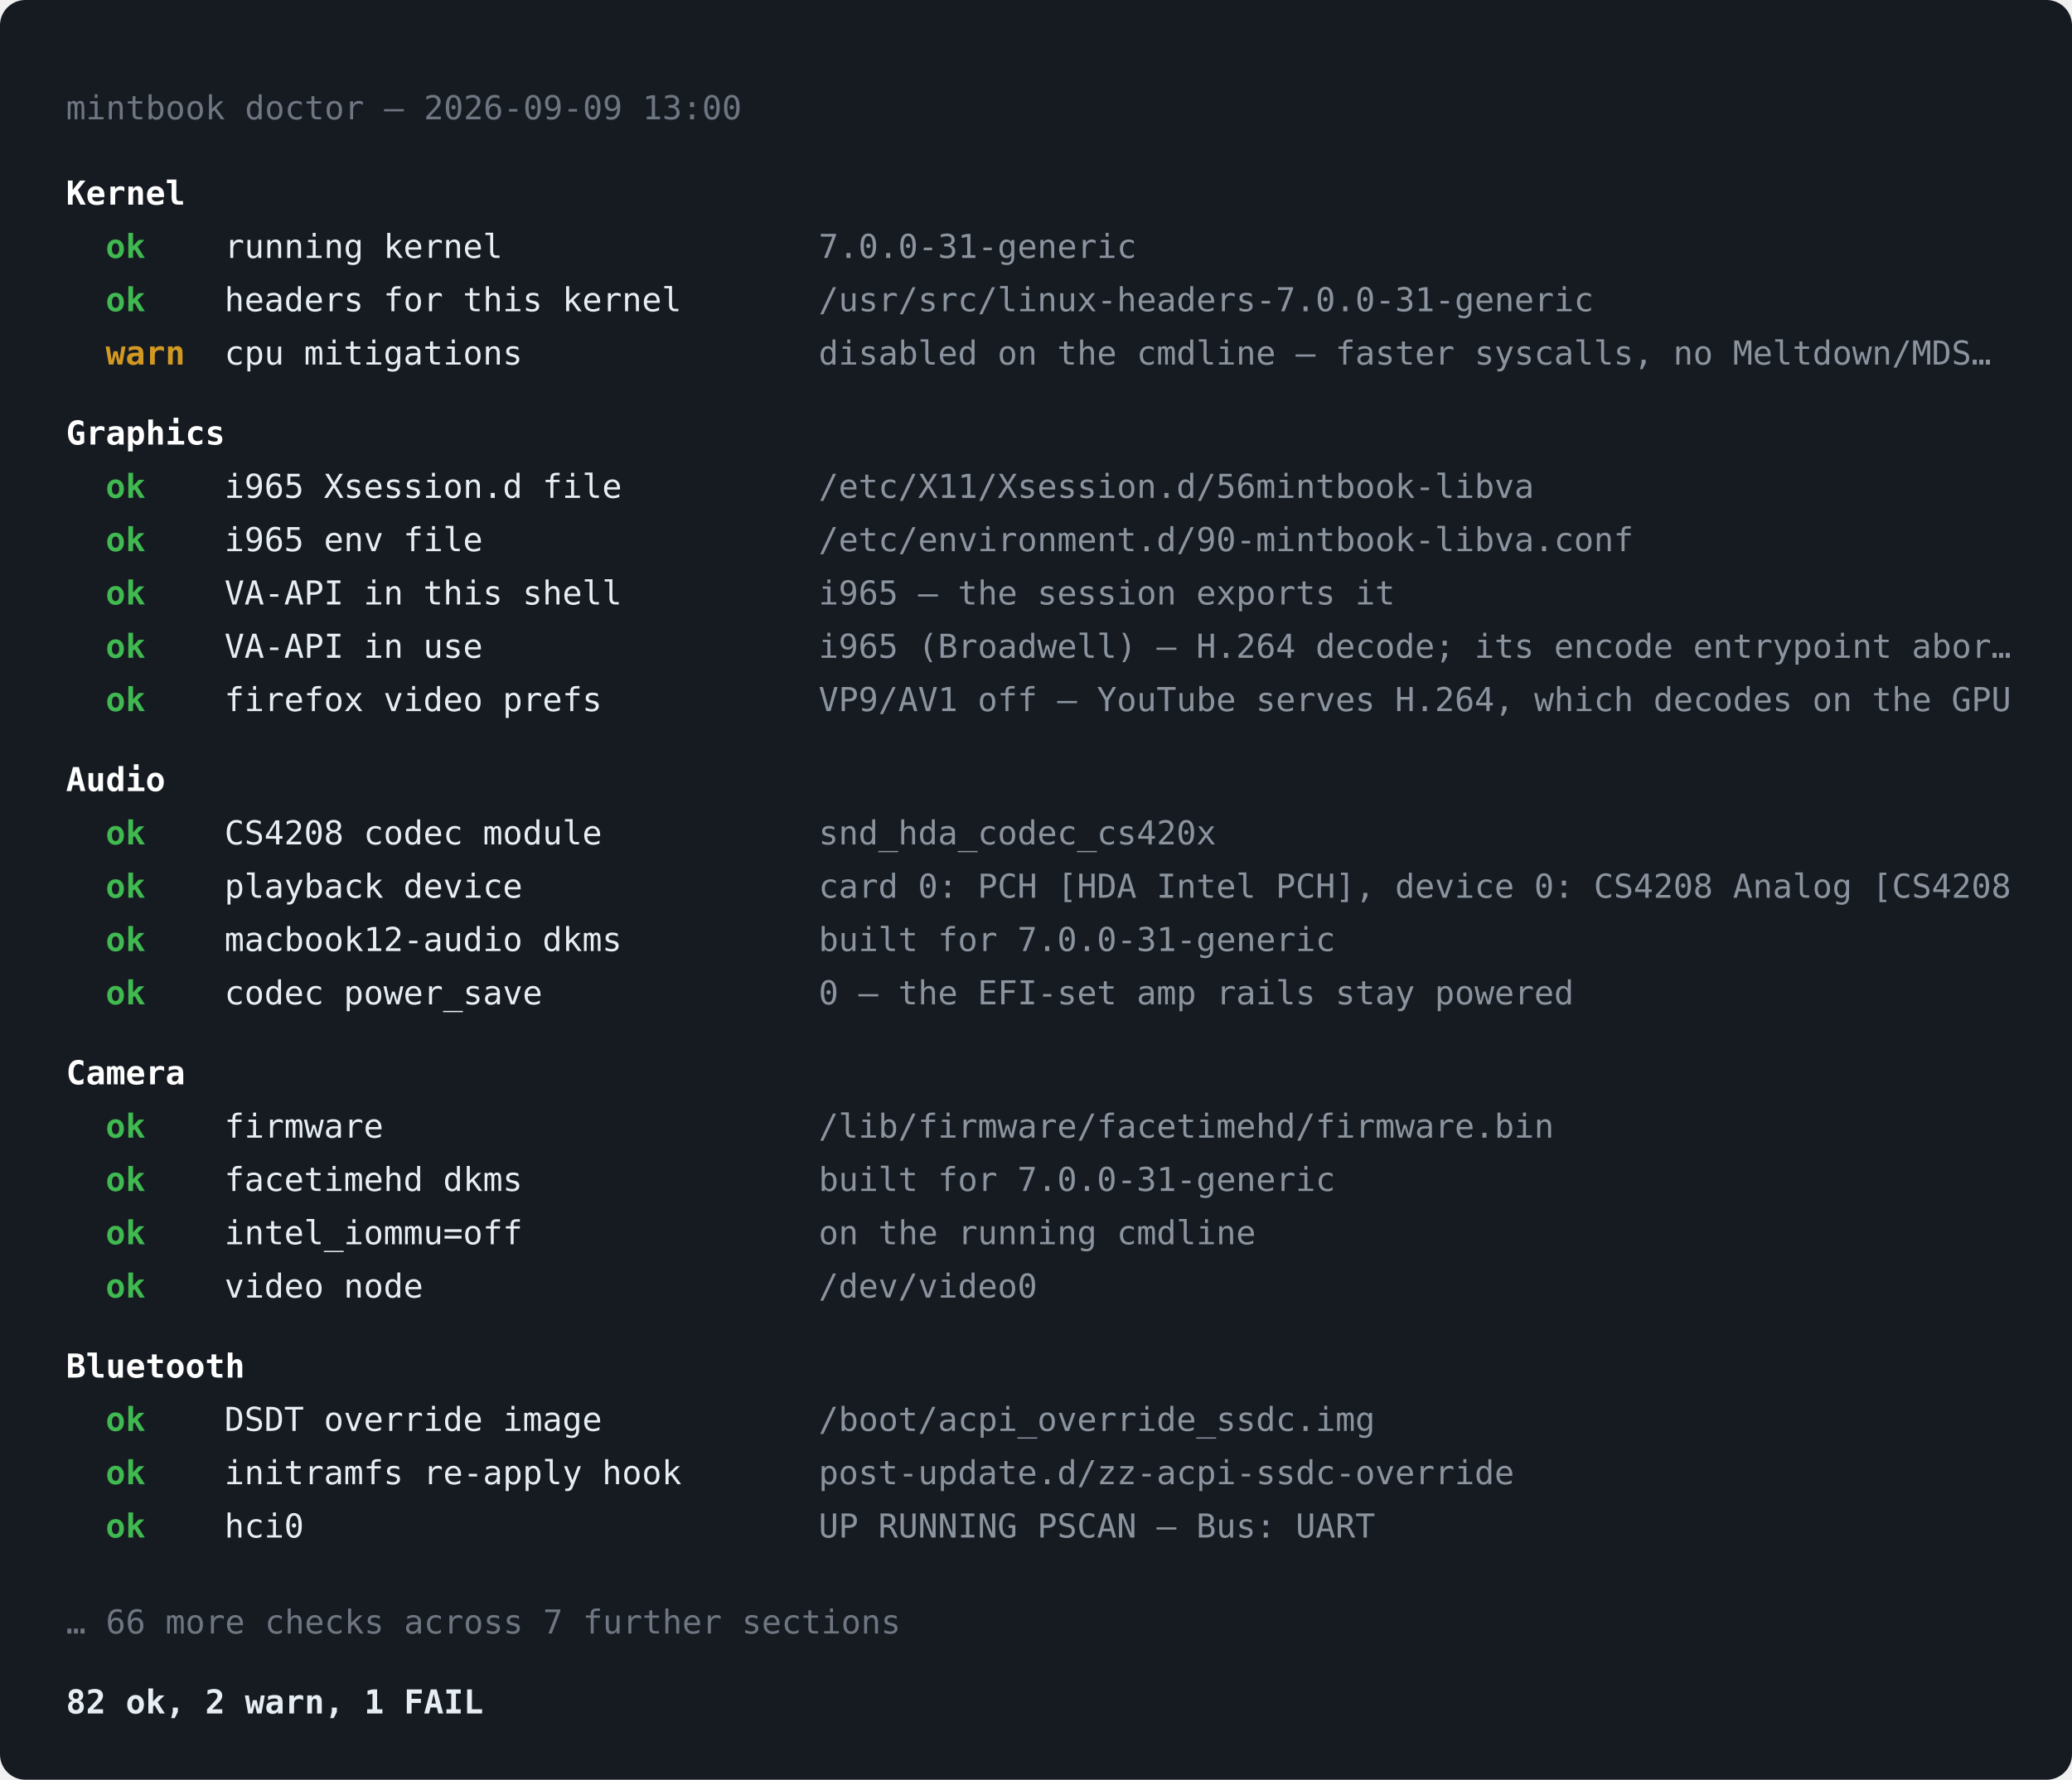
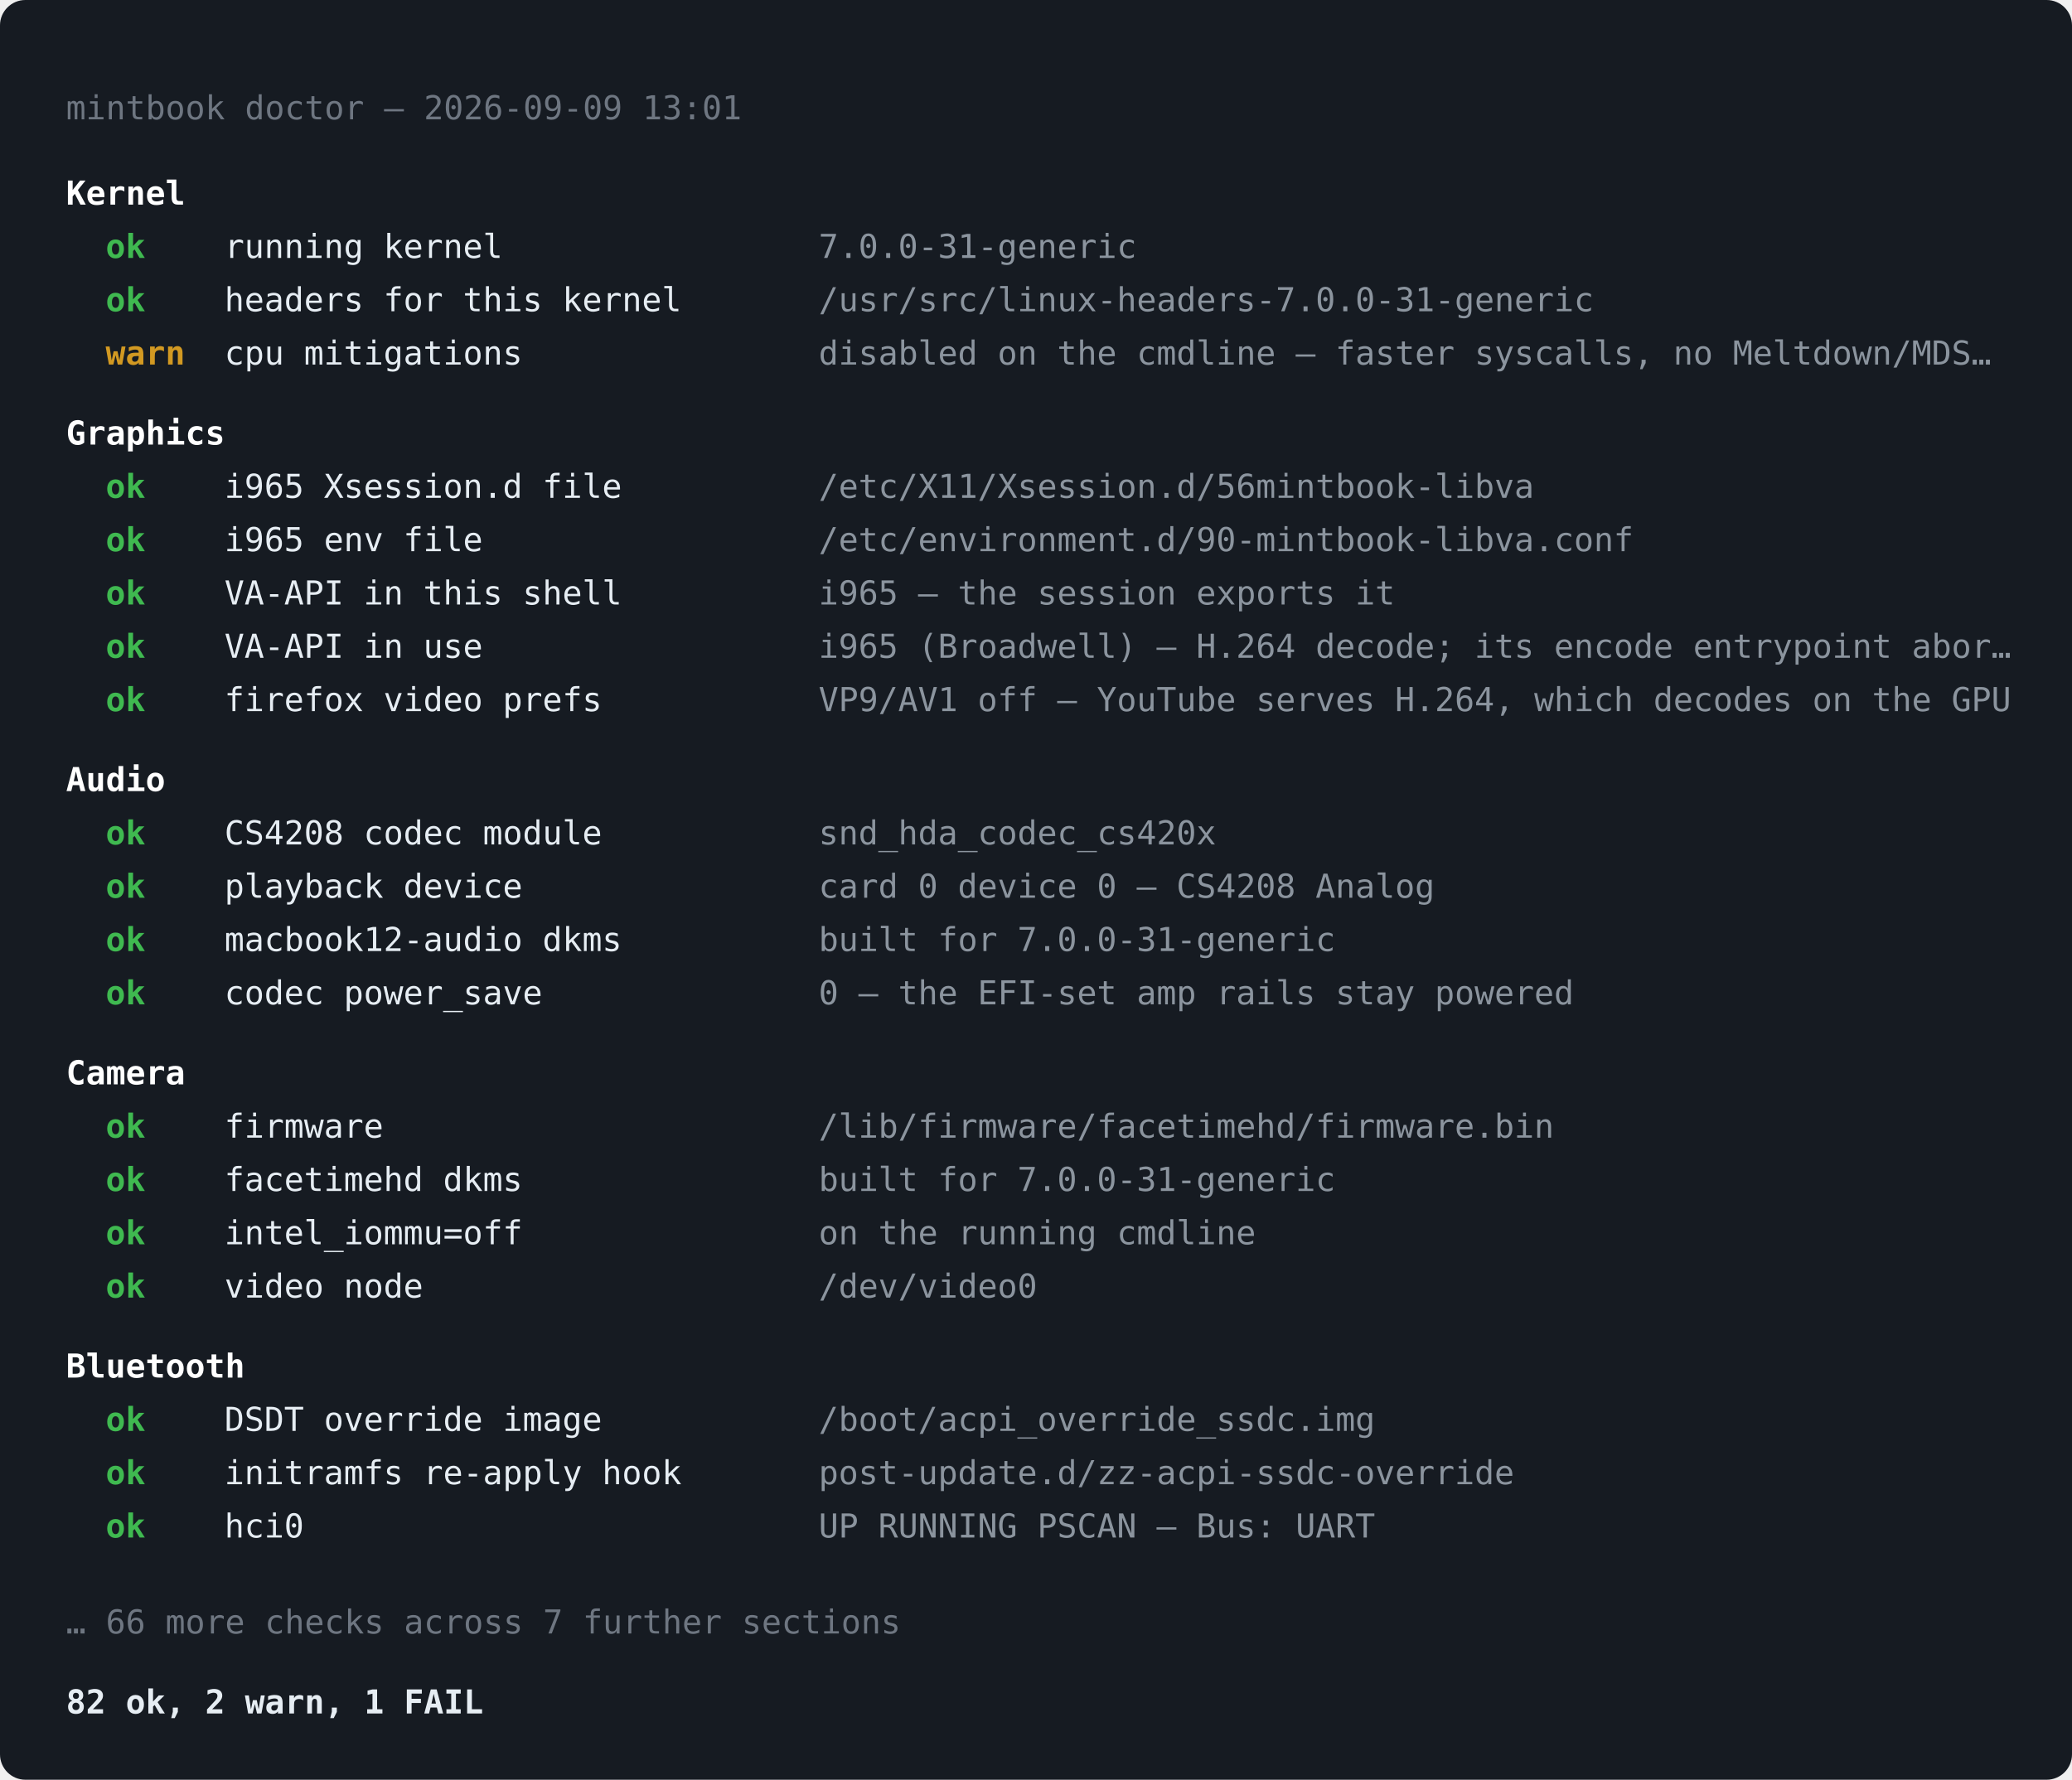
<svg xmlns="http://www.w3.org/2000/svg" width="816" height="701" viewBox="0 0 816 701" role="img" aria-label="82 ok, 2 warn, 1 FAIL">
  <rect width="816" height="701" rx="10" fill="#161b22" />
-   <text x="26.0" y="47.0" fill="#6e7681" font-family="ui-monospace, SFMono-Regular, Menlo, Consolas, &quot;DejaVu Sans Mono&quot;, monospace" font-size="13" font-weight="normal" xml:space="preserve">mintbook doctor — 2026-09-09 13:00</text>
+   <text x="26.0" y="47.0" fill="#6e7681" font-family="ui-monospace, SFMono-Regular, Menlo, Consolas, &quot;DejaVu Sans Mono&quot;, monospace" font-size="13" font-weight="normal" xml:space="preserve">mintbook doctor — 2026-09-09 13:01</text>
  <text x="26.0" y="80.6" fill="#ffffff" font-family="ui-monospace, SFMono-Regular, Menlo, Consolas, &quot;DejaVu Sans Mono&quot;, monospace" font-size="13" font-weight="bold" xml:space="preserve">Kernel</text>
  <text x="41.6" y="101.6" fill="#3fb950" font-family="ui-monospace, SFMono-Regular, Menlo, Consolas, &quot;DejaVu Sans Mono&quot;, monospace" font-size="13" font-weight="bold" xml:space="preserve">ok</text>
  <text x="88.4" y="101.6" fill="#e6edf3" font-family="ui-monospace, SFMono-Regular, Menlo, Consolas, &quot;DejaVu Sans Mono&quot;, monospace" font-size="13" font-weight="normal" xml:space="preserve">running kernel</text>
  <text x="322.4" y="101.6" fill="#8b949e" font-family="ui-monospace, SFMono-Regular, Menlo, Consolas, &quot;DejaVu Sans Mono&quot;, monospace" font-size="13" font-weight="normal" xml:space="preserve">7.0.0-31-generic</text>
  <text x="41.6" y="122.6" fill="#3fb950" font-family="ui-monospace, SFMono-Regular, Menlo, Consolas, &quot;DejaVu Sans Mono&quot;, monospace" font-size="13" font-weight="bold" xml:space="preserve">ok</text>
  <text x="88.4" y="122.6" fill="#e6edf3" font-family="ui-monospace, SFMono-Regular, Menlo, Consolas, &quot;DejaVu Sans Mono&quot;, monospace" font-size="13" font-weight="normal" xml:space="preserve">headers for this kernel</text>
  <text x="322.4" y="122.6" fill="#8b949e" font-family="ui-monospace, SFMono-Regular, Menlo, Consolas, &quot;DejaVu Sans Mono&quot;, monospace" font-size="13" font-weight="normal" xml:space="preserve">/usr/src/linux-headers-7.0.0-31-generic</text>
  <text x="41.6" y="143.6" fill="#d29922" font-family="ui-monospace, SFMono-Regular, Menlo, Consolas, &quot;DejaVu Sans Mono&quot;, monospace" font-size="13" font-weight="bold" xml:space="preserve">warn</text>
  <text x="88.4" y="143.6" fill="#e6edf3" font-family="ui-monospace, SFMono-Regular, Menlo, Consolas, &quot;DejaVu Sans Mono&quot;, monospace" font-size="13" font-weight="normal" xml:space="preserve">cpu mitigations</text>
  <text x="322.4" y="143.6" fill="#8b949e" font-family="ui-monospace, SFMono-Regular, Menlo, Consolas, &quot;DejaVu Sans Mono&quot;, monospace" font-size="13" font-weight="normal" xml:space="preserve">disabled on the cmdline — faster syscalls, no Meltdown/MDS…</text>
  <text x="26.0" y="175.1" fill="#ffffff" font-family="ui-monospace, SFMono-Regular, Menlo, Consolas, &quot;DejaVu Sans Mono&quot;, monospace" font-size="13" font-weight="bold" xml:space="preserve">Graphics</text>
  <text x="41.6" y="196.1" fill="#3fb950" font-family="ui-monospace, SFMono-Regular, Menlo, Consolas, &quot;DejaVu Sans Mono&quot;, monospace" font-size="13" font-weight="bold" xml:space="preserve">ok</text>
  <text x="88.4" y="196.1" fill="#e6edf3" font-family="ui-monospace, SFMono-Regular, Menlo, Consolas, &quot;DejaVu Sans Mono&quot;, monospace" font-size="13" font-weight="normal" xml:space="preserve">i965 Xsession.d file</text>
  <text x="322.4" y="196.1" fill="#8b949e" font-family="ui-monospace, SFMono-Regular, Menlo, Consolas, &quot;DejaVu Sans Mono&quot;, monospace" font-size="13" font-weight="normal" xml:space="preserve">/etc/X11/Xsession.d/56mintbook-libva</text>
  <text x="41.6" y="217.1" fill="#3fb950" font-family="ui-monospace, SFMono-Regular, Menlo, Consolas, &quot;DejaVu Sans Mono&quot;, monospace" font-size="13" font-weight="bold" xml:space="preserve">ok</text>
  <text x="88.4" y="217.1" fill="#e6edf3" font-family="ui-monospace, SFMono-Regular, Menlo, Consolas, &quot;DejaVu Sans Mono&quot;, monospace" font-size="13" font-weight="normal" xml:space="preserve">i965 env file</text>
  <text x="322.4" y="217.1" fill="#8b949e" font-family="ui-monospace, SFMono-Regular, Menlo, Consolas, &quot;DejaVu Sans Mono&quot;, monospace" font-size="13" font-weight="normal" xml:space="preserve">/etc/environment.d/90-mintbook-libva.conf</text>
  <text x="41.6" y="238.1" fill="#3fb950" font-family="ui-monospace, SFMono-Regular, Menlo, Consolas, &quot;DejaVu Sans Mono&quot;, monospace" font-size="13" font-weight="bold" xml:space="preserve">ok</text>
  <text x="88.4" y="238.1" fill="#e6edf3" font-family="ui-monospace, SFMono-Regular, Menlo, Consolas, &quot;DejaVu Sans Mono&quot;, monospace" font-size="13" font-weight="normal" xml:space="preserve">VA-API in this shell</text>
  <text x="322.4" y="238.1" fill="#8b949e" font-family="ui-monospace, SFMono-Regular, Menlo, Consolas, &quot;DejaVu Sans Mono&quot;, monospace" font-size="13" font-weight="normal" xml:space="preserve">i965 — the session exports it</text>
  <text x="41.6" y="259.1" fill="#3fb950" font-family="ui-monospace, SFMono-Regular, Menlo, Consolas, &quot;DejaVu Sans Mono&quot;, monospace" font-size="13" font-weight="bold" xml:space="preserve">ok</text>
  <text x="88.4" y="259.1" fill="#e6edf3" font-family="ui-monospace, SFMono-Regular, Menlo, Consolas, &quot;DejaVu Sans Mono&quot;, monospace" font-size="13" font-weight="normal" xml:space="preserve">VA-API in use</text>
  <text x="322.4" y="259.1" fill="#8b949e" font-family="ui-monospace, SFMono-Regular, Menlo, Consolas, &quot;DejaVu Sans Mono&quot;, monospace" font-size="13" font-weight="normal" xml:space="preserve">i965 (Broadwell) — H.264 decode; its encode entrypoint abor…</text>
  <text x="41.6" y="280.1" fill="#3fb950" font-family="ui-monospace, SFMono-Regular, Menlo, Consolas, &quot;DejaVu Sans Mono&quot;, monospace" font-size="13" font-weight="bold" xml:space="preserve">ok</text>
  <text x="88.4" y="280.1" fill="#e6edf3" font-family="ui-monospace, SFMono-Regular, Menlo, Consolas, &quot;DejaVu Sans Mono&quot;, monospace" font-size="13" font-weight="normal" xml:space="preserve">firefox video prefs</text>
  <text x="322.4" y="280.1" fill="#8b949e" font-family="ui-monospace, SFMono-Regular, Menlo, Consolas, &quot;DejaVu Sans Mono&quot;, monospace" font-size="13" font-weight="normal" xml:space="preserve">VP9/AV1 off — YouTube serves H.264, which decodes on the GPU</text>
  <text x="26.0" y="311.6" fill="#ffffff" font-family="ui-monospace, SFMono-Regular, Menlo, Consolas, &quot;DejaVu Sans Mono&quot;, monospace" font-size="13" font-weight="bold" xml:space="preserve">Audio</text>
  <text x="41.6" y="332.6" fill="#3fb950" font-family="ui-monospace, SFMono-Regular, Menlo, Consolas, &quot;DejaVu Sans Mono&quot;, monospace" font-size="13" font-weight="bold" xml:space="preserve">ok</text>
  <text x="88.4" y="332.6" fill="#e6edf3" font-family="ui-monospace, SFMono-Regular, Menlo, Consolas, &quot;DejaVu Sans Mono&quot;, monospace" font-size="13" font-weight="normal" xml:space="preserve">CS4208 codec module</text>
  <text x="322.4" y="332.6" fill="#8b949e" font-family="ui-monospace, SFMono-Regular, Menlo, Consolas, &quot;DejaVu Sans Mono&quot;, monospace" font-size="13" font-weight="normal" xml:space="preserve">snd_hda_codec_cs420x</text>
  <text x="41.6" y="353.6" fill="#3fb950" font-family="ui-monospace, SFMono-Regular, Menlo, Consolas, &quot;DejaVu Sans Mono&quot;, monospace" font-size="13" font-weight="bold" xml:space="preserve">ok</text>
  <text x="88.4" y="353.6" fill="#e6edf3" font-family="ui-monospace, SFMono-Regular, Menlo, Consolas, &quot;DejaVu Sans Mono&quot;, monospace" font-size="13" font-weight="normal" xml:space="preserve">playback device</text>
-   <text x="322.4" y="353.6" fill="#8b949e" font-family="ui-monospace, SFMono-Regular, Menlo, Consolas, &quot;DejaVu Sans Mono&quot;, monospace" font-size="13" font-weight="normal" xml:space="preserve">card 0: PCH [HDA Intel PCH], device 0: CS4208 Analog [CS4208</text>
+   <text x="322.4" y="353.6" fill="#8b949e" font-family="ui-monospace, SFMono-Regular, Menlo, Consolas, &quot;DejaVu Sans Mono&quot;, monospace" font-size="13" font-weight="normal" xml:space="preserve">card 0 device 0 — CS4208 Analog</text>
  <text x="41.6" y="374.6" fill="#3fb950" font-family="ui-monospace, SFMono-Regular, Menlo, Consolas, &quot;DejaVu Sans Mono&quot;, monospace" font-size="13" font-weight="bold" xml:space="preserve">ok</text>
  <text x="88.4" y="374.6" fill="#e6edf3" font-family="ui-monospace, SFMono-Regular, Menlo, Consolas, &quot;DejaVu Sans Mono&quot;, monospace" font-size="13" font-weight="normal" xml:space="preserve">macbook12-audio dkms</text>
  <text x="322.4" y="374.6" fill="#8b949e" font-family="ui-monospace, SFMono-Regular, Menlo, Consolas, &quot;DejaVu Sans Mono&quot;, monospace" font-size="13" font-weight="normal" xml:space="preserve">built for 7.0.0-31-generic</text>
  <text x="41.6" y="395.6" fill="#3fb950" font-family="ui-monospace, SFMono-Regular, Menlo, Consolas, &quot;DejaVu Sans Mono&quot;, monospace" font-size="13" font-weight="bold" xml:space="preserve">ok</text>
  <text x="88.4" y="395.6" fill="#e6edf3" font-family="ui-monospace, SFMono-Regular, Menlo, Consolas, &quot;DejaVu Sans Mono&quot;, monospace" font-size="13" font-weight="normal" xml:space="preserve">codec power_save</text>
  <text x="322.4" y="395.6" fill="#8b949e" font-family="ui-monospace, SFMono-Regular, Menlo, Consolas, &quot;DejaVu Sans Mono&quot;, monospace" font-size="13" font-weight="normal" xml:space="preserve">0 — the EFI-set amp rails stay powered</text>
  <text x="26.0" y="427.1" fill="#ffffff" font-family="ui-monospace, SFMono-Regular, Menlo, Consolas, &quot;DejaVu Sans Mono&quot;, monospace" font-size="13" font-weight="bold" xml:space="preserve">Camera</text>
  <text x="41.6" y="448.1" fill="#3fb950" font-family="ui-monospace, SFMono-Regular, Menlo, Consolas, &quot;DejaVu Sans Mono&quot;, monospace" font-size="13" font-weight="bold" xml:space="preserve">ok</text>
  <text x="88.4" y="448.1" fill="#e6edf3" font-family="ui-monospace, SFMono-Regular, Menlo, Consolas, &quot;DejaVu Sans Mono&quot;, monospace" font-size="13" font-weight="normal" xml:space="preserve">firmware</text>
  <text x="322.4" y="448.1" fill="#8b949e" font-family="ui-monospace, SFMono-Regular, Menlo, Consolas, &quot;DejaVu Sans Mono&quot;, monospace" font-size="13" font-weight="normal" xml:space="preserve">/lib/firmware/facetimehd/firmware.bin</text>
  <text x="41.6" y="469.1" fill="#3fb950" font-family="ui-monospace, SFMono-Regular, Menlo, Consolas, &quot;DejaVu Sans Mono&quot;, monospace" font-size="13" font-weight="bold" xml:space="preserve">ok</text>
  <text x="88.4" y="469.1" fill="#e6edf3" font-family="ui-monospace, SFMono-Regular, Menlo, Consolas, &quot;DejaVu Sans Mono&quot;, monospace" font-size="13" font-weight="normal" xml:space="preserve">facetimehd dkms</text>
  <text x="322.4" y="469.1" fill="#8b949e" font-family="ui-monospace, SFMono-Regular, Menlo, Consolas, &quot;DejaVu Sans Mono&quot;, monospace" font-size="13" font-weight="normal" xml:space="preserve">built for 7.0.0-31-generic</text>
  <text x="41.6" y="490.1" fill="#3fb950" font-family="ui-monospace, SFMono-Regular, Menlo, Consolas, &quot;DejaVu Sans Mono&quot;, monospace" font-size="13" font-weight="bold" xml:space="preserve">ok</text>
  <text x="88.4" y="490.1" fill="#e6edf3" font-family="ui-monospace, SFMono-Regular, Menlo, Consolas, &quot;DejaVu Sans Mono&quot;, monospace" font-size="13" font-weight="normal" xml:space="preserve">intel_iommu=off</text>
  <text x="322.4" y="490.1" fill="#8b949e" font-family="ui-monospace, SFMono-Regular, Menlo, Consolas, &quot;DejaVu Sans Mono&quot;, monospace" font-size="13" font-weight="normal" xml:space="preserve">on the running cmdline</text>
  <text x="41.6" y="511.1" fill="#3fb950" font-family="ui-monospace, SFMono-Regular, Menlo, Consolas, &quot;DejaVu Sans Mono&quot;, monospace" font-size="13" font-weight="bold" xml:space="preserve">ok</text>
  <text x="88.4" y="511.1" fill="#e6edf3" font-family="ui-monospace, SFMono-Regular, Menlo, Consolas, &quot;DejaVu Sans Mono&quot;, monospace" font-size="13" font-weight="normal" xml:space="preserve">video node</text>
  <text x="322.4" y="511.1" fill="#8b949e" font-family="ui-monospace, SFMono-Regular, Menlo, Consolas, &quot;DejaVu Sans Mono&quot;, monospace" font-size="13" font-weight="normal" xml:space="preserve">/dev/video0</text>
  <text x="26.0" y="542.6" fill="#ffffff" font-family="ui-monospace, SFMono-Regular, Menlo, Consolas, &quot;DejaVu Sans Mono&quot;, monospace" font-size="13" font-weight="bold" xml:space="preserve">Bluetooth</text>
  <text x="41.6" y="563.6" fill="#3fb950" font-family="ui-monospace, SFMono-Regular, Menlo, Consolas, &quot;DejaVu Sans Mono&quot;, monospace" font-size="13" font-weight="bold" xml:space="preserve">ok</text>
  <text x="88.4" y="563.6" fill="#e6edf3" font-family="ui-monospace, SFMono-Regular, Menlo, Consolas, &quot;DejaVu Sans Mono&quot;, monospace" font-size="13" font-weight="normal" xml:space="preserve">DSDT override image</text>
  <text x="322.4" y="563.6" fill="#8b949e" font-family="ui-monospace, SFMono-Regular, Menlo, Consolas, &quot;DejaVu Sans Mono&quot;, monospace" font-size="13" font-weight="normal" xml:space="preserve">/boot/acpi_override_ssdc.img</text>
  <text x="41.6" y="584.6" fill="#3fb950" font-family="ui-monospace, SFMono-Regular, Menlo, Consolas, &quot;DejaVu Sans Mono&quot;, monospace" font-size="13" font-weight="bold" xml:space="preserve">ok</text>
  <text x="88.4" y="584.6" fill="#e6edf3" font-family="ui-monospace, SFMono-Regular, Menlo, Consolas, &quot;DejaVu Sans Mono&quot;, monospace" font-size="13" font-weight="normal" xml:space="preserve">initramfs re-apply hook</text>
  <text x="322.4" y="584.6" fill="#8b949e" font-family="ui-monospace, SFMono-Regular, Menlo, Consolas, &quot;DejaVu Sans Mono&quot;, monospace" font-size="13" font-weight="normal" xml:space="preserve">post-update.d/zz-acpi-ssdc-override</text>
  <text x="41.6" y="605.6" fill="#3fb950" font-family="ui-monospace, SFMono-Regular, Menlo, Consolas, &quot;DejaVu Sans Mono&quot;, monospace" font-size="13" font-weight="bold" xml:space="preserve">ok</text>
  <text x="88.4" y="605.6" fill="#e6edf3" font-family="ui-monospace, SFMono-Regular, Menlo, Consolas, &quot;DejaVu Sans Mono&quot;, monospace" font-size="13" font-weight="normal" xml:space="preserve">hci0</text>
  <text x="322.4" y="605.6" fill="#8b949e" font-family="ui-monospace, SFMono-Regular, Menlo, Consolas, &quot;DejaVu Sans Mono&quot;, monospace" font-size="13" font-weight="normal" xml:space="preserve">UP RUNNING PSCAN — Bus: UART</text>
  <text x="26.0" y="643.4" fill="#6e7681" font-family="ui-monospace, SFMono-Regular, Menlo, Consolas, &quot;DejaVu Sans Mono&quot;, monospace" font-size="13" font-weight="normal" xml:space="preserve">… 66 more checks across 7 further sections</text>
  <text x="26.0" y="674.9" fill="#e6edf3" font-family="ui-monospace, SFMono-Regular, Menlo, Consolas, &quot;DejaVu Sans Mono&quot;, monospace" font-size="13" font-weight="bold" xml:space="preserve">82 ok, 2 warn, 1 FAIL</text>
</svg>
